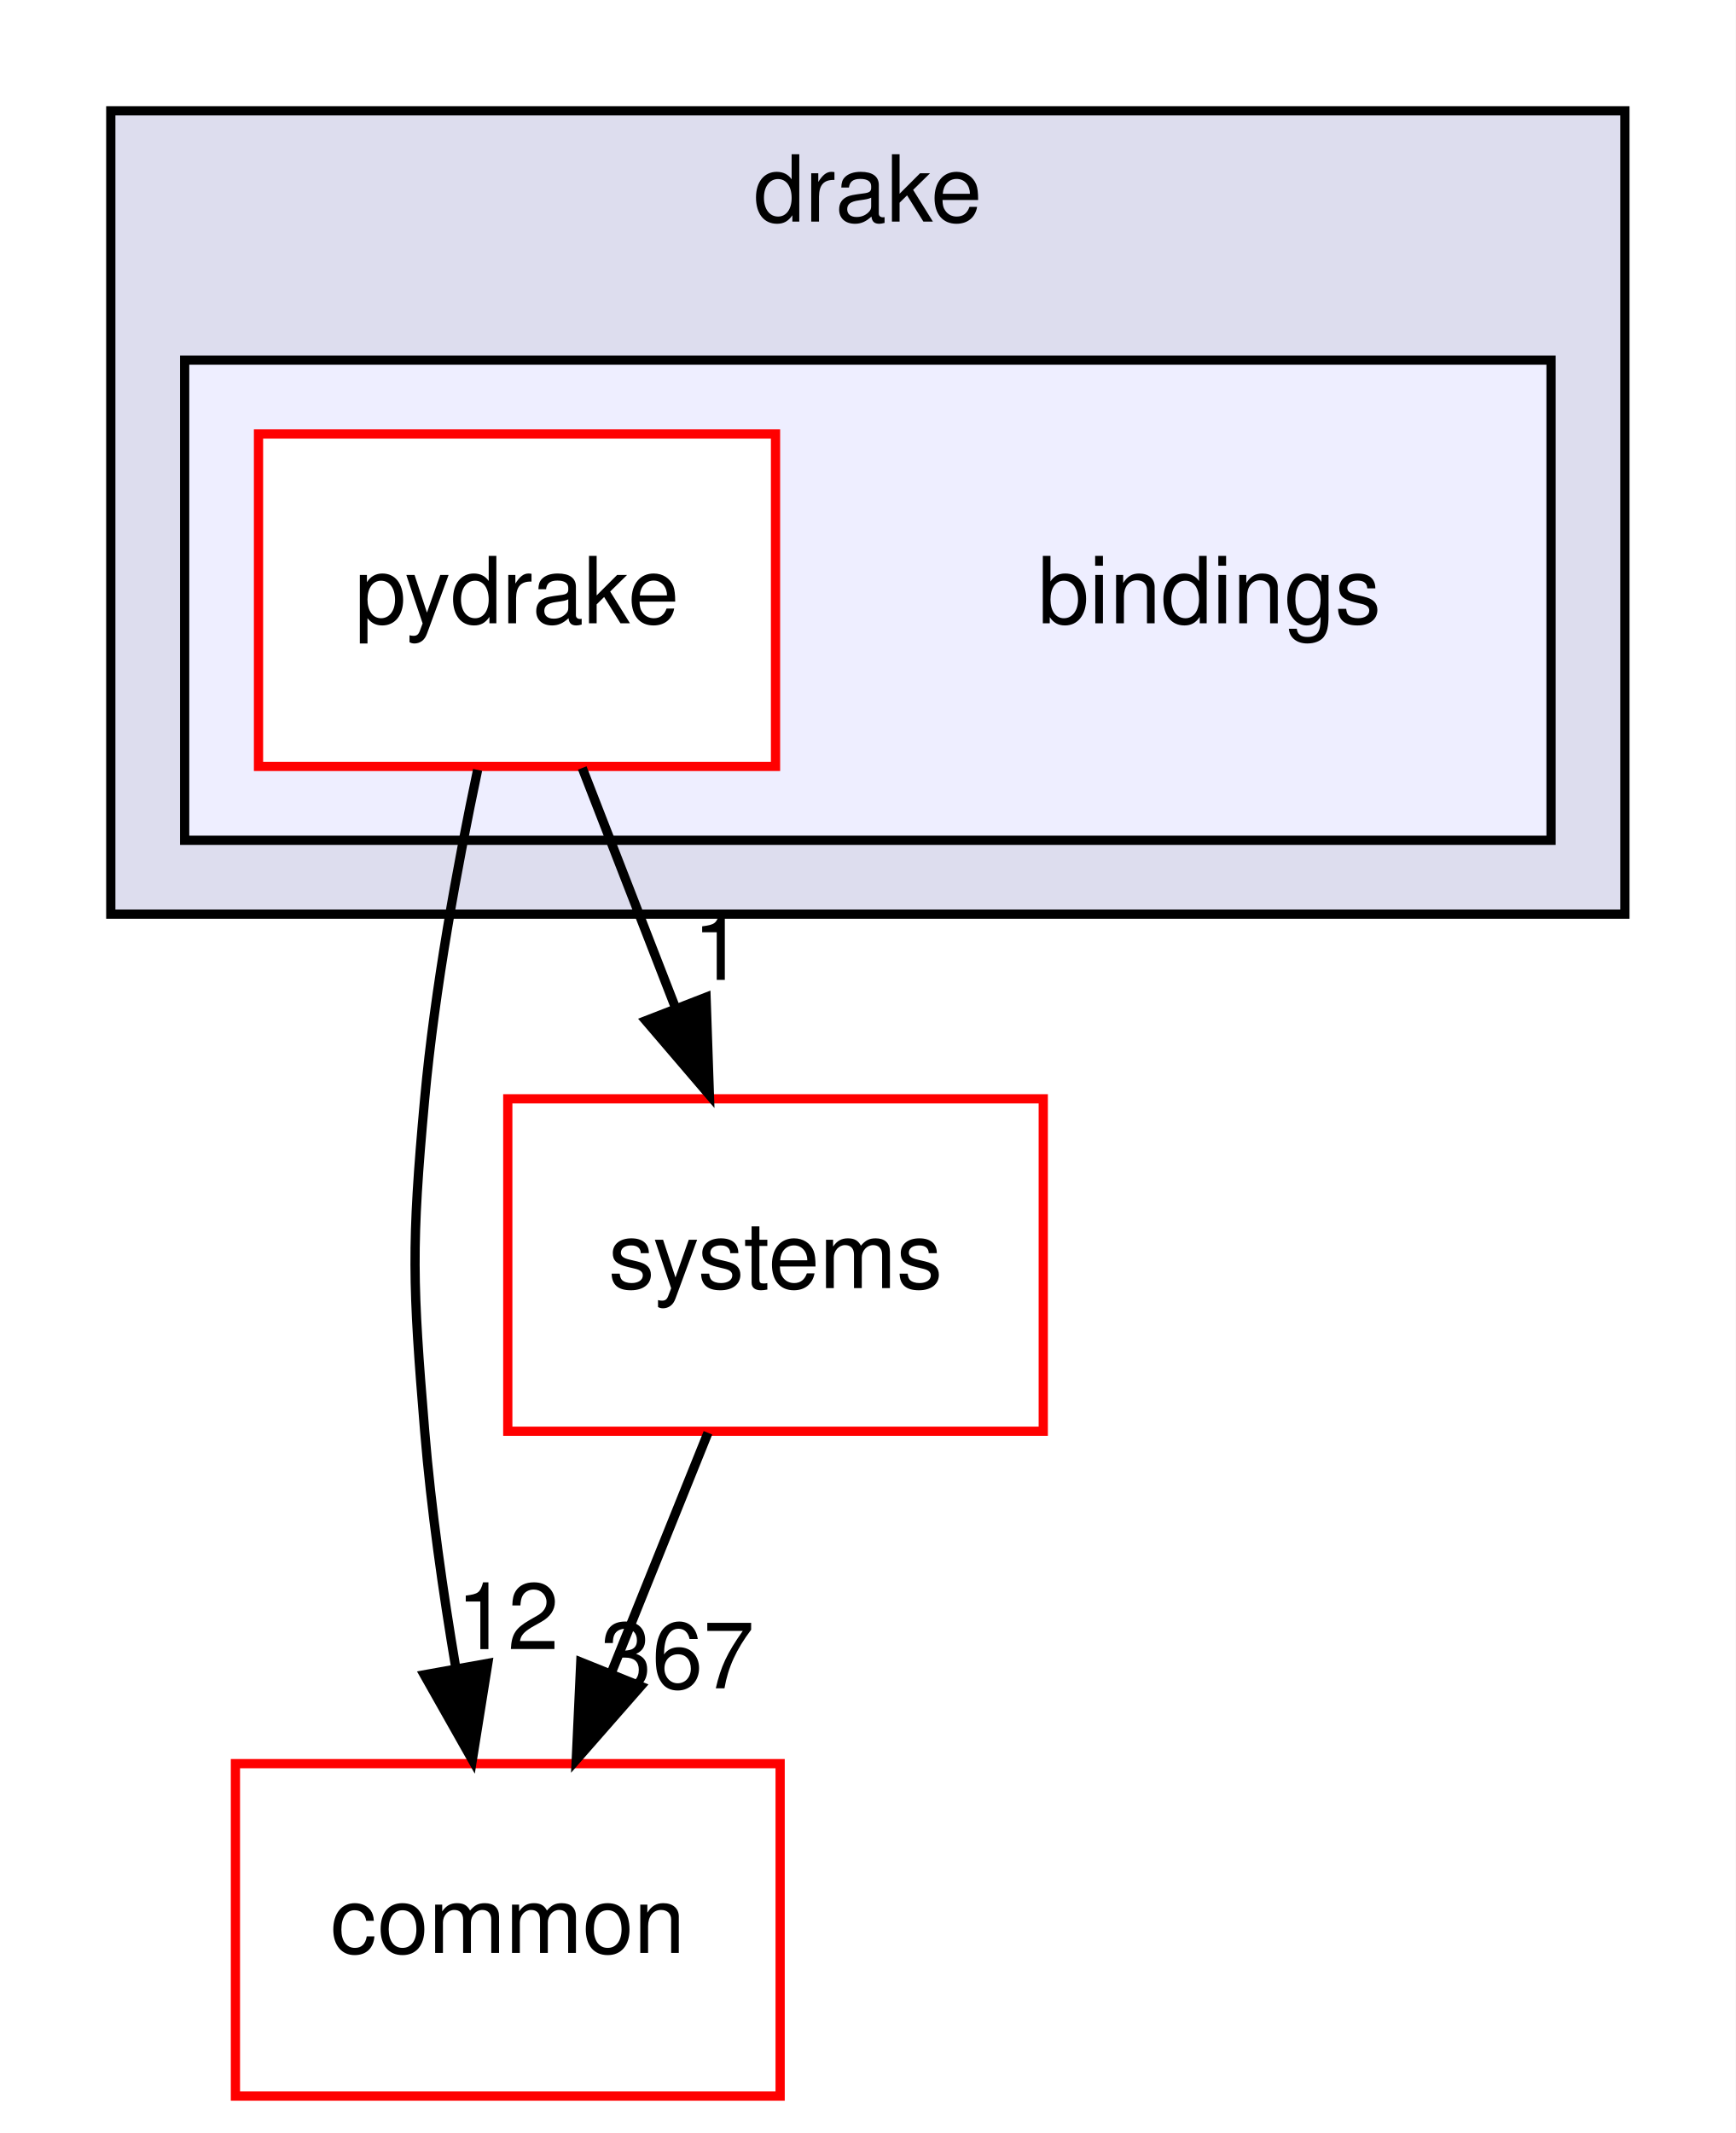
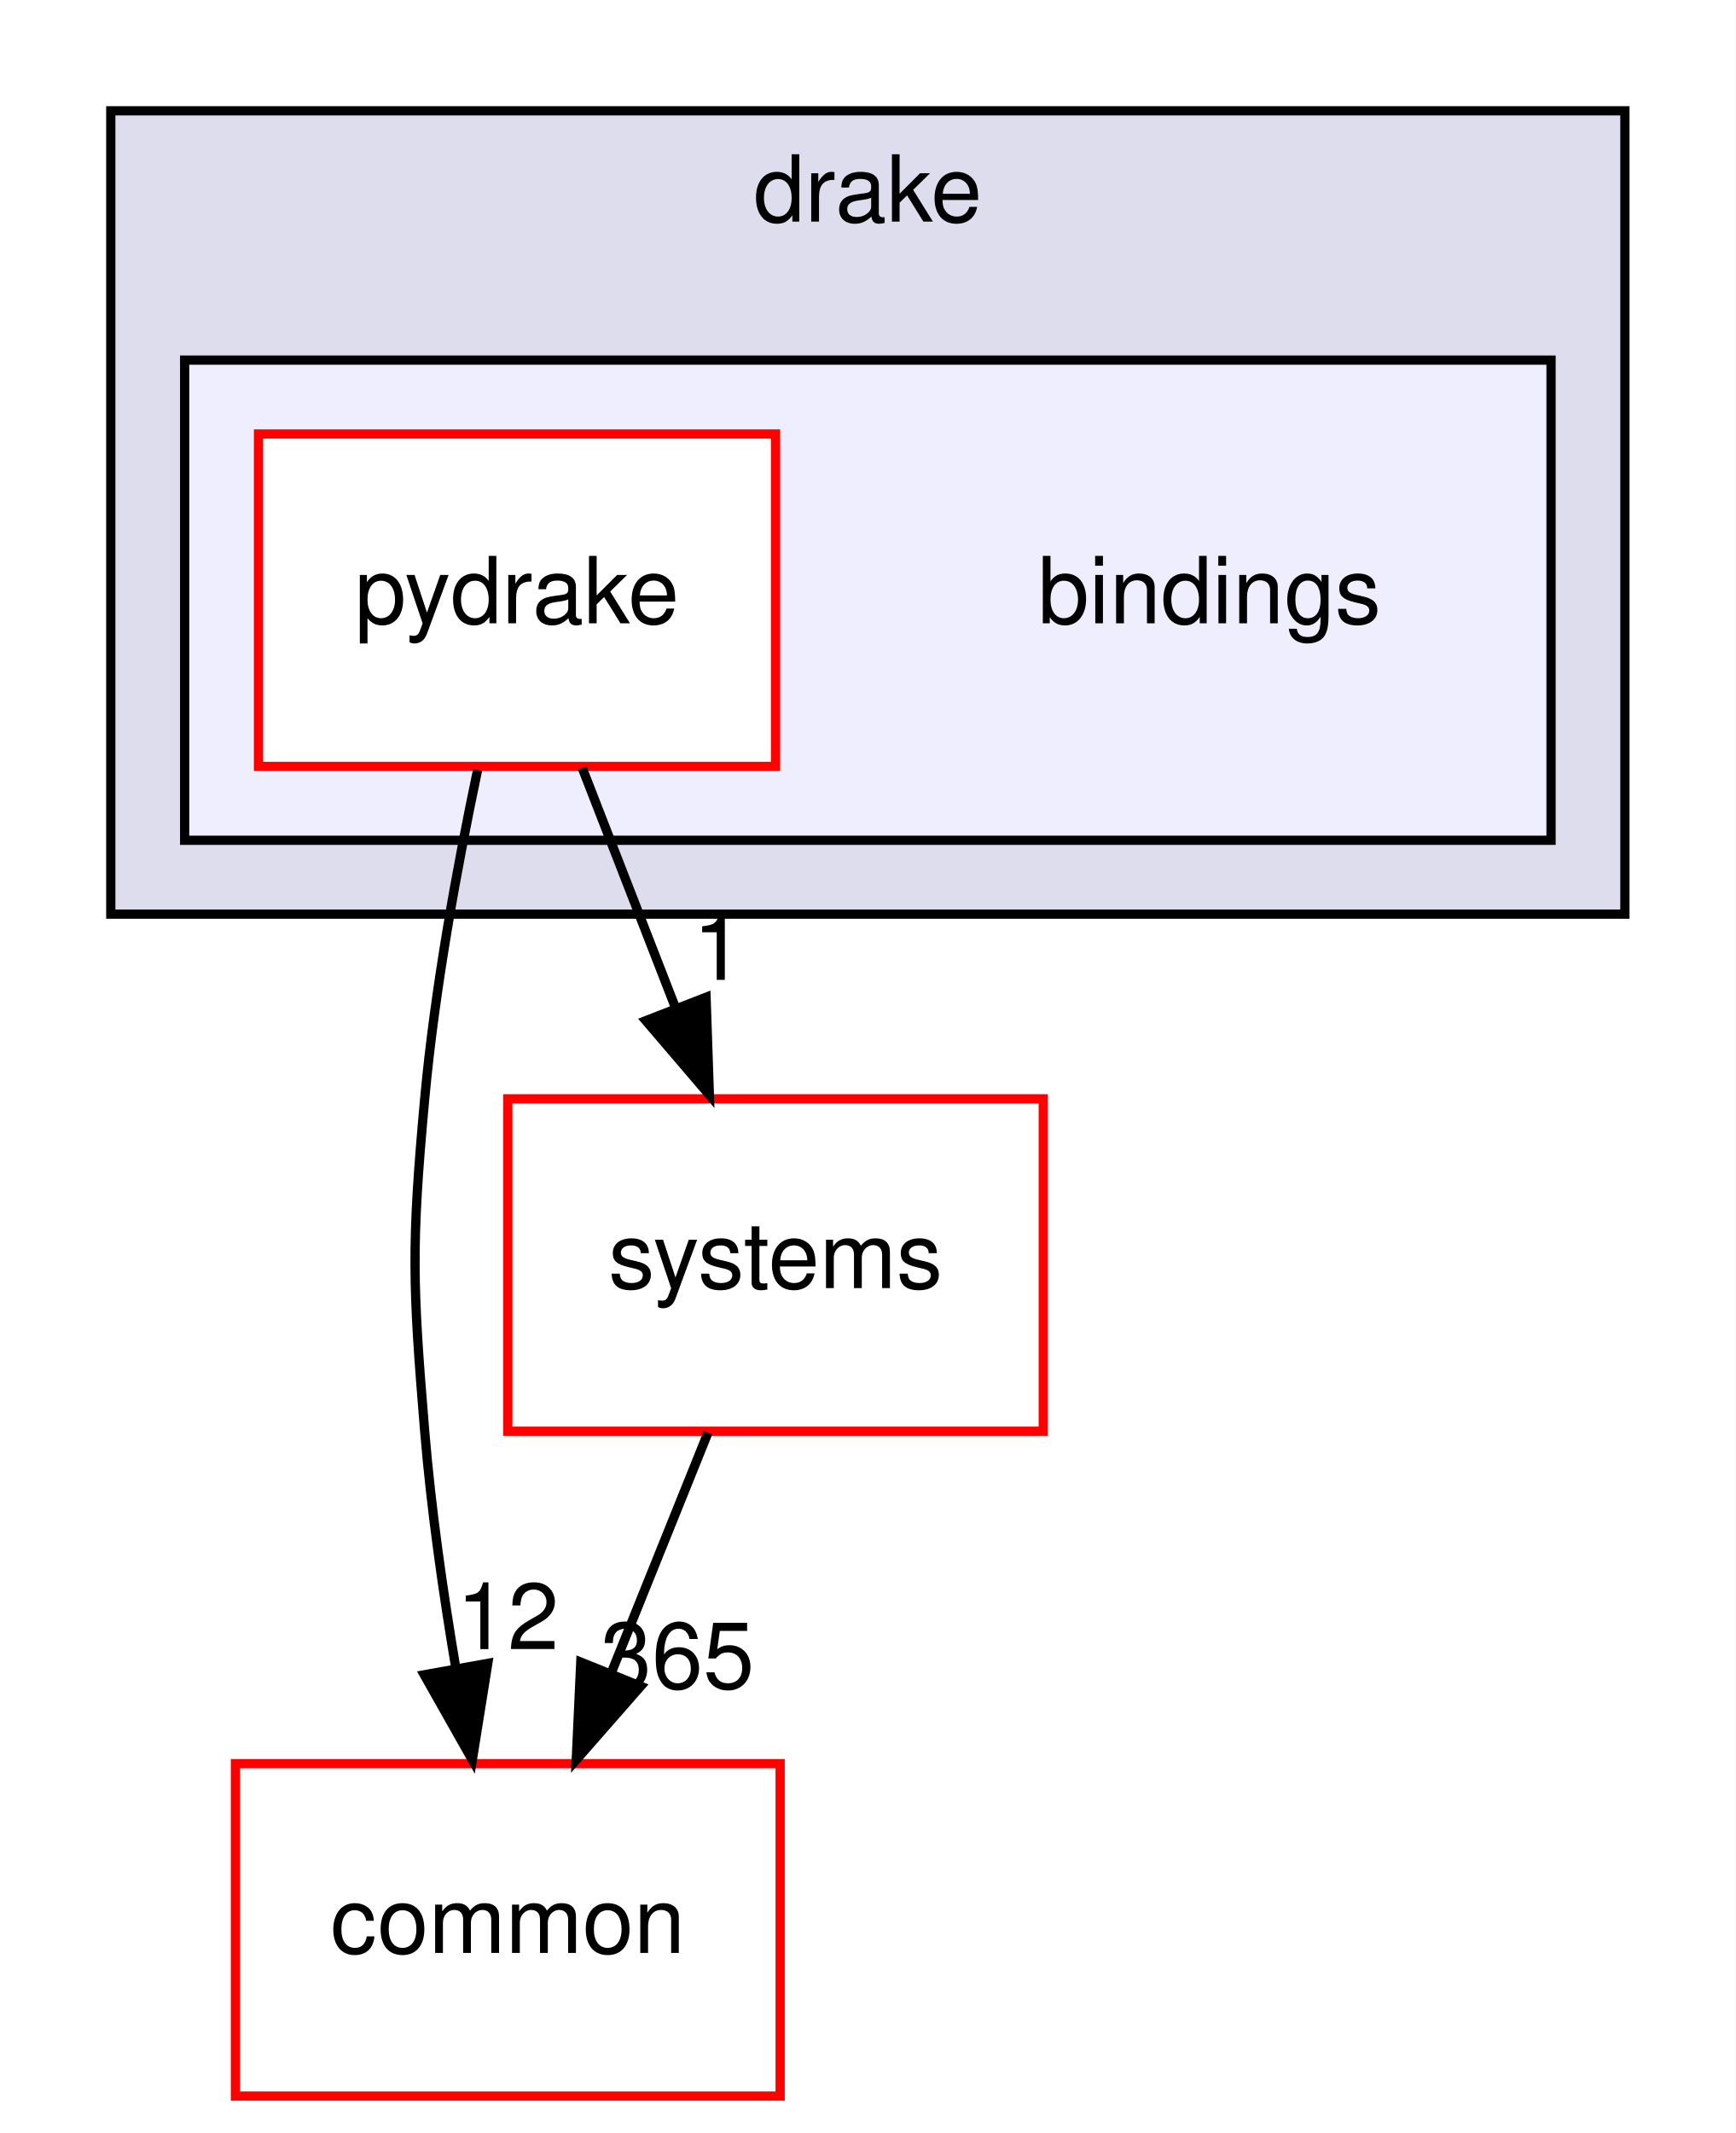
<svg xmlns="http://www.w3.org/2000/svg" xmlns:xlink="http://www.w3.org/1999/xlink" width="188pt" height="231pt" viewBox="0.00 0.00 188.00 231.00">
  <g id="graph0" class="graph" transform="scale(1 1) rotate(0) translate(4 227)">
    <polygon fill="#ffffff" stroke="transparent" points="-4,4 -4,-227 184,-227 184,4 -4,4" />
    <g id="clust1" class="cluster">
      <g id="a_clust1">
        <a xlink:href="dir_f1666844dc41ec91c14125b680b7be1b.html" target="_top" xlink:title="drake">
          <polygon fill="#ddddee" stroke="#000000" points="8,-128 8,-215 172,-215 172,-128 8,-128" />
          <text text-anchor="middle" x="90" y="-203" font-family="Helvetica,sans-Serif" font-size="10.00" fill="#000000">drake</text>
        </a>
      </g>
    </g>
    <g id="clust2" class="cluster">
      <g id="a_clust2">
        <a xlink:href="dir_a8013f4957f3230075674e48512c1ba8.html" target="_top">
          <polygon fill="#eeeeff" stroke="#000000" points="16,-136 16,-188 164,-188 164,-136 16,-136" />
        </a>
      </g>
    </g>
    <g id="node1" class="node">
      <text text-anchor="middle" x="127" y="-159.5" font-family="Helvetica,sans-Serif" font-size="10.00" fill="#000000">bindings</text>
    </g>
    <g id="node2" class="node">
      <g id="a_node2">
        <a xlink:href="dir_8816e59dc2bf9c067e8fdc1ddb07dc45.html" target="_top" xlink:title="pydrake">
          <polygon fill="#ffffff" stroke="#ff0000" points="80,-180 24,-180 24,-144 80,-144 80,-180" />
          <text text-anchor="middle" x="52" y="-159.5" font-family="Helvetica,sans-Serif" font-size="10.00" fill="#000000">pydrake</text>
        </a>
      </g>
    </g>
    <g id="node3" class="node">
      <g id="a_node3">
        <a xlink:href="dir_a36da230f0956f48b11c85f7d599788f.html" target="_top" xlink:title="common">
          <polygon fill="#ffffff" stroke="#ff0000" points="80.5,-36 21.5,-36 21.5,0 80.5,0 80.5,-36" />
          <text text-anchor="middle" x="51" y="-15.5" font-family="Helvetica,sans-Serif" font-size="10.00" fill="#000000">common</text>
        </a>
      </g>
    </g>
    <g id="edge1" class="edge">
      <path fill="none" stroke="#000000" d="M47.733,-143.622C45.538,-133.231 43.098,-119.963 42,-108 40.537,-92.067 40.68,-87.945 42,-72 42.694,-63.608 43.986,-54.558 45.379,-46.309" />
      <polygon fill="#000000" stroke="#000000" points="48.835,-46.861 47.159,-36.4 41.946,-45.623 48.835,-46.861" />
      <g id="a_edge1-headlabel">
        <a xlink:href="dir_000002_000006.html" target="_top" xlink:title="12">
          <text text-anchor="middle" x="50.994" y="-48.401" font-family="Helvetica,sans-Serif" font-size="10.00" fill="#000000">12</text>
        </a>
      </g>
    </g>
    <g id="node4" class="node">
      <g id="a_node4">
        <a xlink:href="dir_b7a0e33b407baa23d8a077e33033c988.html" target="_top" xlink:title="systems">
          <polygon fill="#ffffff" stroke="#ff0000" points="109,-108 51,-108 51,-72 109,-72 109,-108" />
          <text text-anchor="middle" x="80" y="-87.5" font-family="Helvetica,sans-Serif" font-size="10.00" fill="#000000">systems</text>
        </a>
      </g>
    </g>
    <g id="edge2" class="edge">
      <path fill="none" stroke="#000000" d="M59.066,-143.831C62.126,-135.962 65.778,-126.571 69.168,-117.853" />
      <polygon fill="#000000" stroke="#000000" points="72.477,-119.002 72.839,-108.413 65.953,-116.465 72.477,-119.002" />
      <g id="a_edge2-headlabel">
        <a xlink:href="dir_000002_000073.html" target="_top" xlink:title="1">
          <text text-anchor="middle" x="73.82" y="-120.881" font-family="Helvetica,sans-Serif" font-size="10.00" fill="#000000">1</text>
        </a>
      </g>
    </g>
    <g id="edge3" class="edge">
      <path fill="none" stroke="#000000" d="M72.682,-71.831C69.512,-63.962 65.73,-54.571 62.219,-45.853" />
      <polygon fill="#000000" stroke="#000000" points="65.399,-44.382 58.416,-36.413 58.906,-46.997 65.399,-44.382" />
      <g id="a_edge3-headlabel">
-         <a xlink:href="dir_000073_000006.html" target="_top" xlink:title="367">
-           <text text-anchor="middle" x="69.376" y="-44.155" font-family="Helvetica,sans-Serif" font-size="10.00" fill="#000000">367</text>
+         <a xlink:href="dir_000073_000006.html" target="_top" xlink:title="365">
+           <text text-anchor="middle" x="69.376" y="-44.155" font-family="Helvetica,sans-Serif" font-size="10.00" fill="#000000">365</text>
        </a>
      </g>
    </g>
  </g>
</svg>
